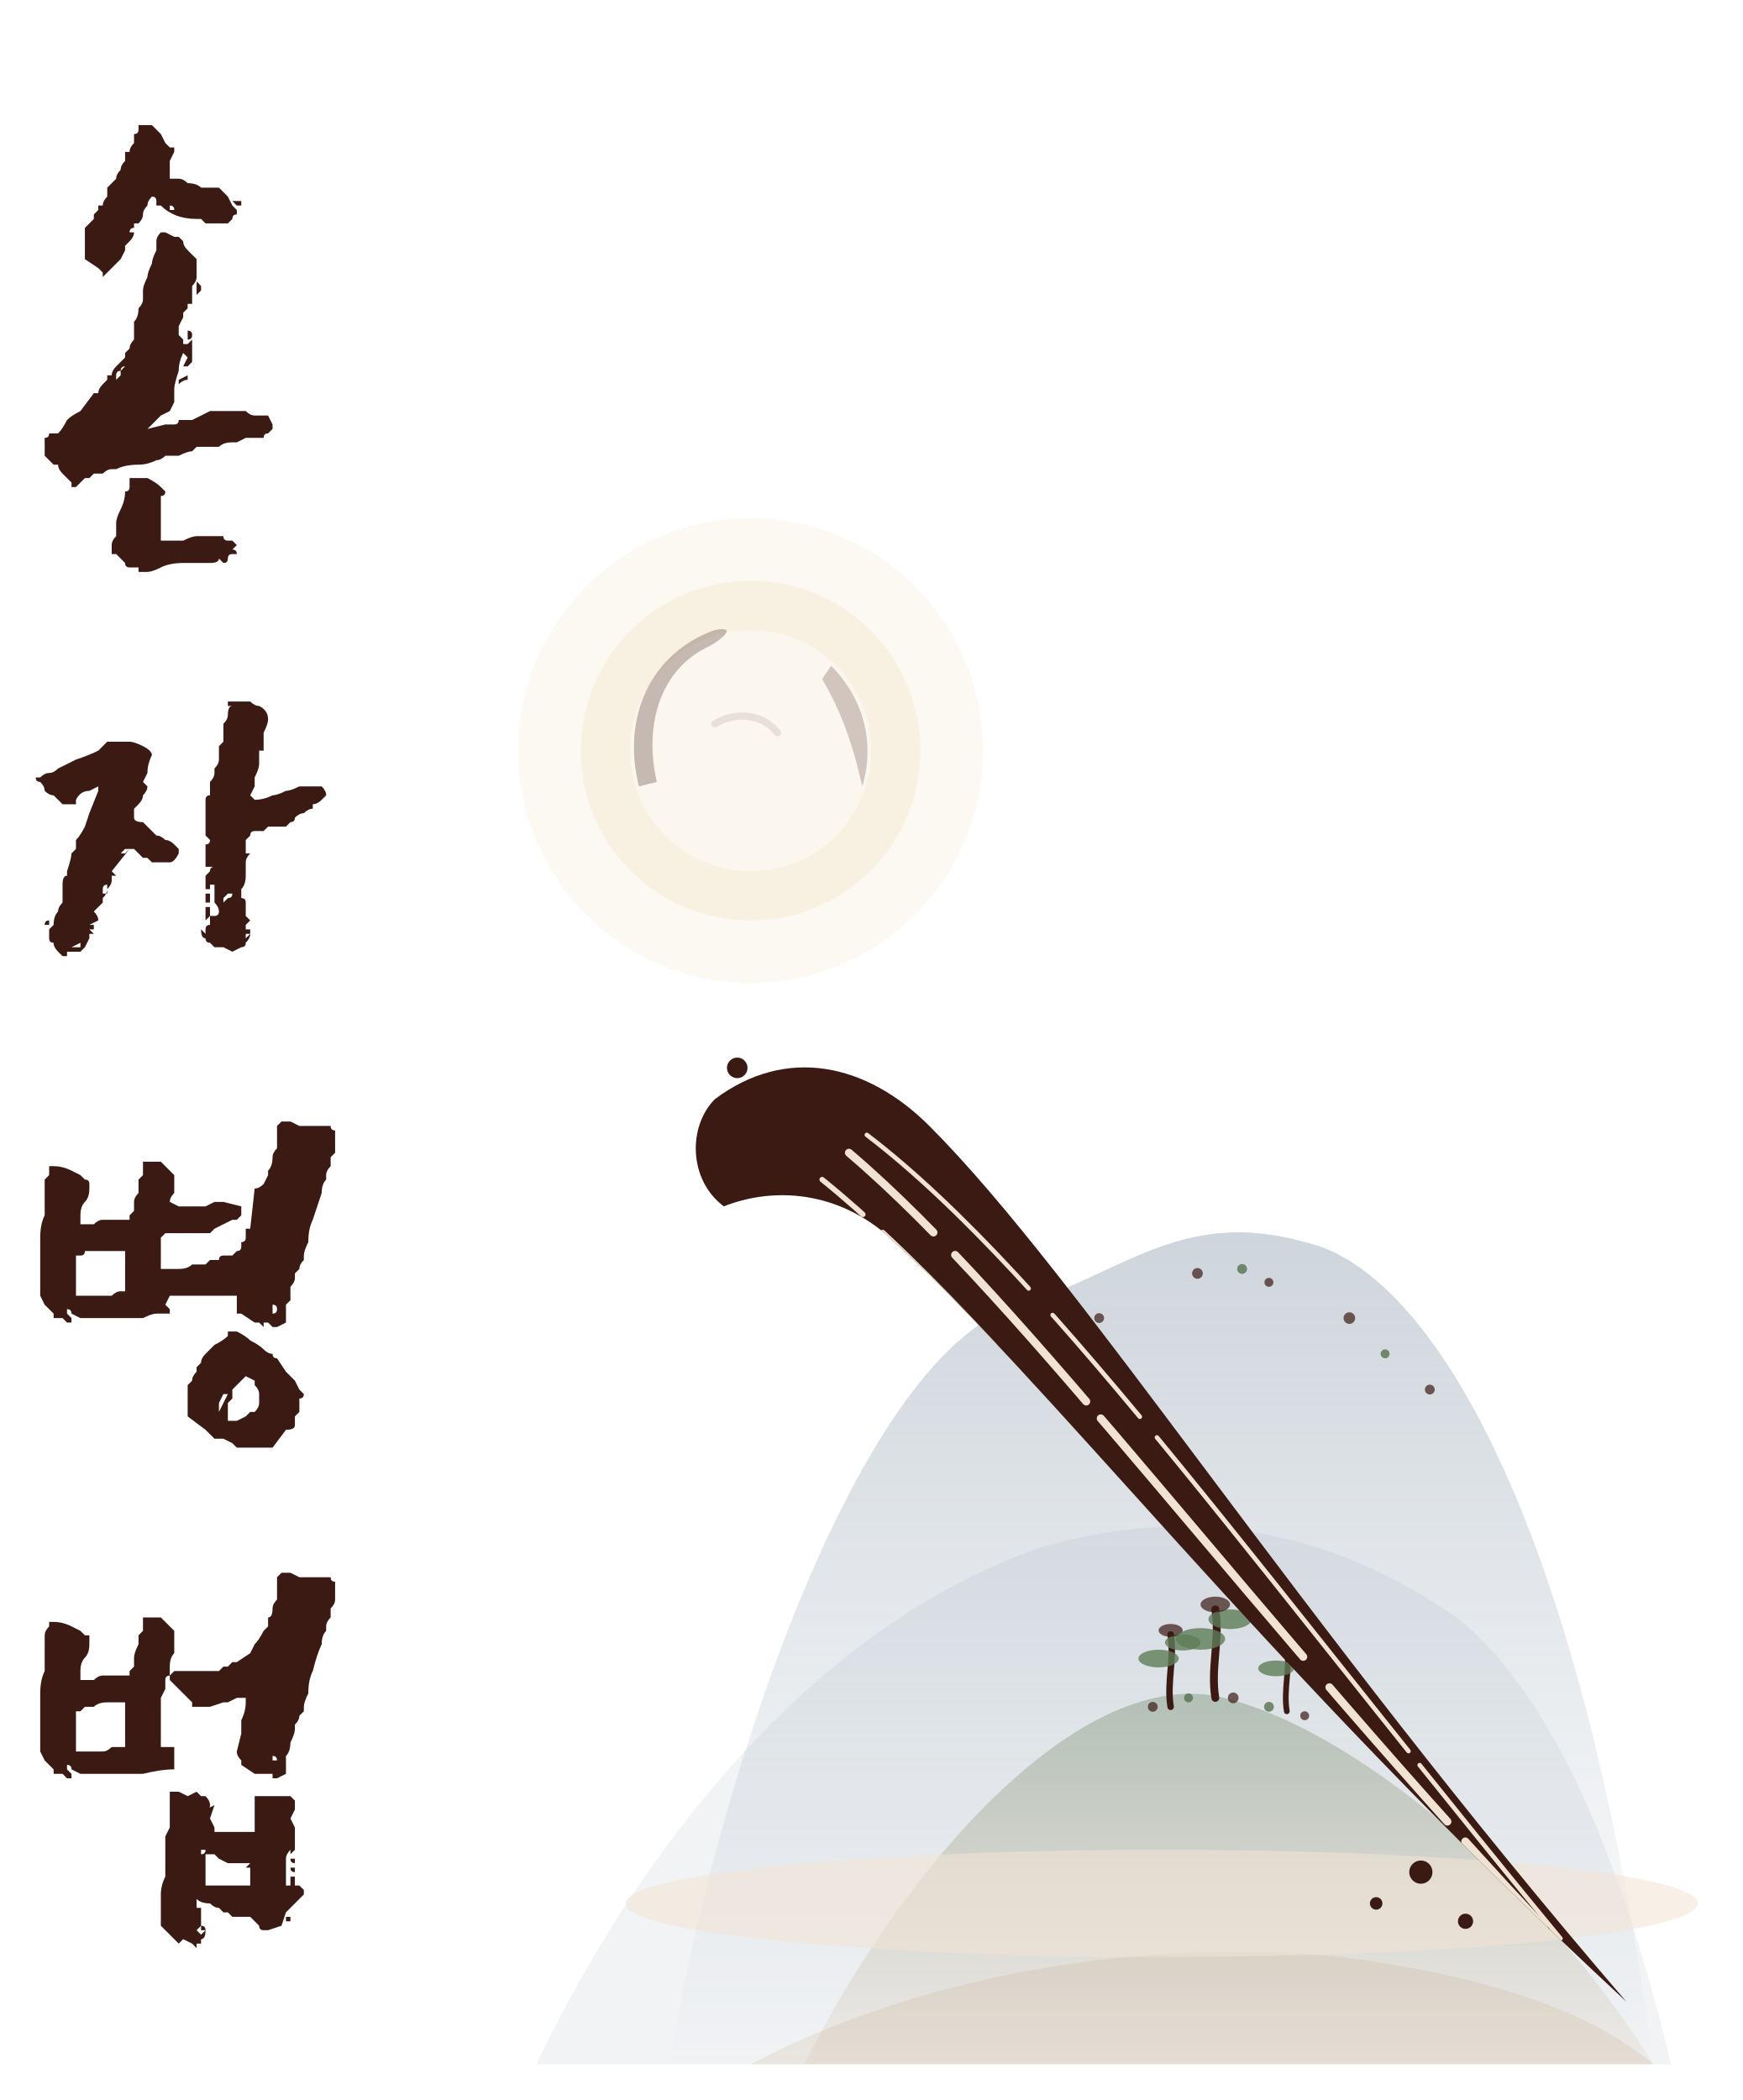
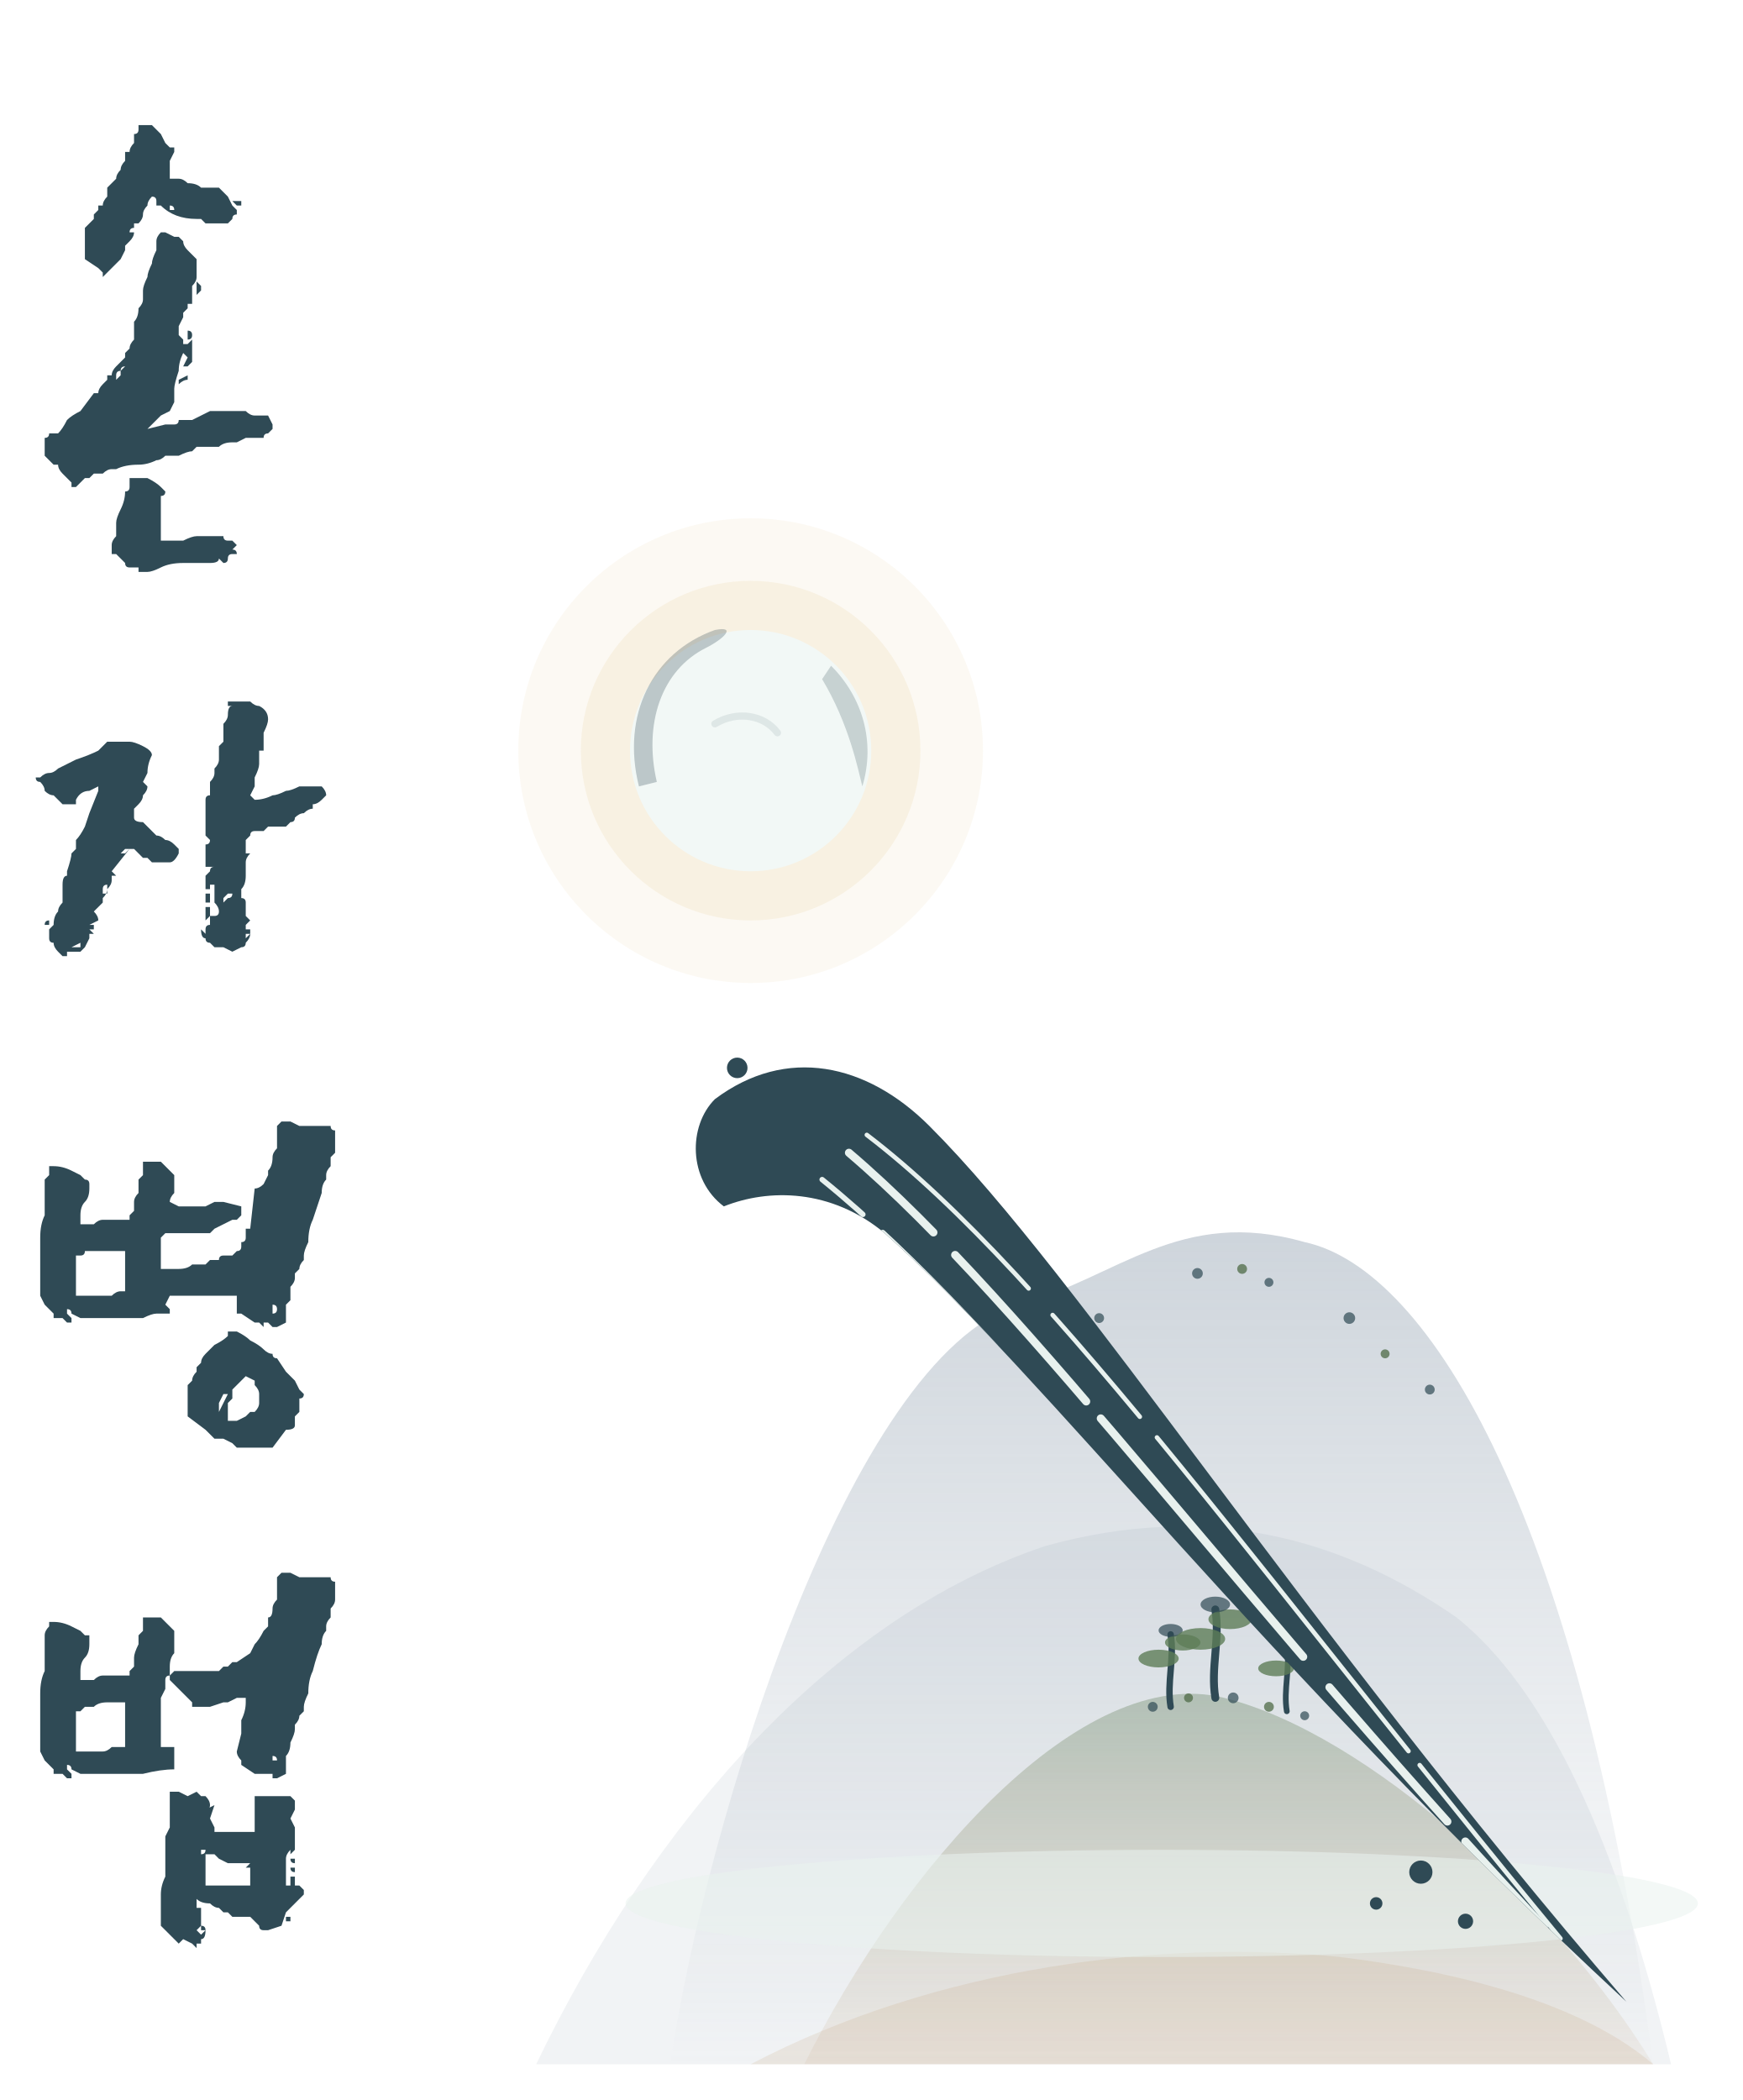
<svg xmlns="http://www.w3.org/2000/svg" viewBox="0 0 390 470" width="390" height="470">
  <defs>
    <linearGradient id="ink-w1" x1="0" y1="0" x2="0" y2="1">
      <stop offset="0" stop-color="#6F8397" stop-opacity=".34" />
      <stop offset="1" stop-color="#6F8397" stop-opacity="0" />
    </linearGradient>
    <linearGradient id="ink-w2" x1="0" y1="0" x2="0" y2="1">
      <stop offset="0" stop-color="#5E7D58" stop-opacity=".34" />
      <stop offset="1" stop-color="#B58856" stop-opacity=".08" />
    </linearGradient>
    <clipPath id="ink-stk">
      <path d="M10 34 C26 22 44 26 58 40 C92 74 140 150 214 236 C132 160 84 96 48 64 C36 54 22 54 12 58 C4 52 4 40 10 34 Z" />
    </clipPath>
  </defs>
  <g>
    <circle cx="168" cy="168" r="52" fill="#E3C47F" fill-opacity=".09" />
    <circle cx="168" cy="168" r="38" fill="#E3C47F" fill-opacity=".15" />
-     <circle cx="168" cy="168" r="27" fill="#FBF6EE" />
-     <path d="M143 176 C139 160 146 146 160 141 C165 140 162 143 158 145 C148 150 144 162 147 175 Z" fill="#3B1A14" fill-opacity=".28" />
-     <path d="M186 149 C193 156 196 166 193 176 C192 172 190 162 184 152 Z" fill="#3B1A14" fill-opacity=".22" />
-     <path d="M160 162 C165 159 171 160 174 164" fill="none" stroke="#3B1A14" stroke-opacity=".1" stroke-width="1.6" stroke-linecap="round" />
+     <circle cx="168" cy="168" r="27" fill="#F2F8F6" />
+     <path d="M143 176 C139 160 146 146 160 141 C165 140 162 143 158 145 C148 150 144 162 147 175 Z" fill="#2F4A55" fill-opacity=".28" />
+     <path d="M186 149 C193 156 196 166 193 176 C192 172 190 162 184 152 Z" fill="#2F4A55" fill-opacity=".22" />
+     <path d="M160 162 C165 159 171 160 174 164" fill="none" stroke="#2F4A55" stroke-opacity=".1" stroke-width="1.6" stroke-linecap="round" />
  </g>
  <g transform="translate(150 212) scale(1.0)">
    <path d="M-30 250 C-4 196 36 150 84 134 C120 124 150 132 176 150 C196 166 212 200 224 250 Z" fill="#6F8397" fill-opacity=".1" />
    <path d="M0 250 C8 196 40 92 78 80 C100 74 114 58 142 66 C170 72 204 128 220 250 Z" fill="url(#ink-w1)" />
    <path d="M30 250 C52 206 92 160 124 168 C156 176 198 214 220 250 Z" fill="url(#ink-w2)" />
    <path d="M18 250 C60 228 110 222 150 226 C182 230 206 238 220 250 Z" fill="#B58856" fill-opacity=".14" />
-     <g fill="#3B1A14">
+     <g fill="#2F4A55">
      <circle cx="82" cy="91" r="1.3" fill-opacity=".7" />
      <circle cx="96" cy="83" r="1.1" fill-opacity=".7" />
      <circle cx="118" cy="73" r="1.2" fill-opacity=".7" />
      <circle cx="134" cy="75" r="1" fill-opacity=".7" />
      <circle cx="152" cy="83" r="1.3" fill-opacity=".7" />
      <circle cx="170" cy="99" r="1.1" fill-opacity=".7" />
      <circle cx="108" cy="170" r="1.1" fill-opacity=".7" />
      <circle cx="126" cy="168" r="1.2" fill-opacity=".7" />
      <circle cx="142" cy="172" r="1" fill-opacity=".7" />
    </g>
    <g fill="#4F6B47">
      <circle cx="88" cy="87" r="1.2" fill-opacity=".75" />
      <circle cx="128" cy="72" r="1.1" fill-opacity=".75" />
      <circle cx="160" cy="91" r="1" fill-opacity=".75" />
      <circle cx="116" cy="168" r="1" fill-opacity=".75" />
      <circle cx="134" cy="170" r="1.1" fill-opacity=".75" />
    </g>
    <g transform="translate(112 170) scale(0.9)">
-       <path d="M0 0 C-1 -6 1 -12 0 -18" fill="none" stroke="#3B1A14" stroke-width="1.6" stroke-linecap="round" />
+       <path d="M0 0 C-1 -6 1 -12 0 -18" fill="none" stroke="#2F4A55" stroke-width="1.6" stroke-linecap="round" />
      <ellipse cx="-3" cy="-12" rx="5" ry="2.2" fill="#5E7D58" fill-opacity=".8" />
      <ellipse cx="3" cy="-16" rx="4.4" ry="2" fill="#5E7D58" fill-opacity=".8" />
-       <ellipse cx="0" cy="-19" rx="3" ry="1.6" fill="#3B1A14" fill-opacity=".7" />
+       <ellipse cx="0" cy="-19" rx="3" ry="1.6" fill="#2F4A55" fill-opacity=".7" />
    </g>
    <g transform="translate(122 168) scale(1.1)">
-       <path d="M0 0 C-1 -6 1 -12 0 -18" fill="none" stroke="#3B1A14" stroke-width="1.6" stroke-linecap="round" />
+       <path d="M0 0 C-1 -6 1 -12 0 -18" fill="none" stroke="#2F4A55" stroke-width="1.6" stroke-linecap="round" />
      <ellipse cx="-3" cy="-12" rx="5" ry="2.2" fill="#5E7D58" fill-opacity=".8" />
      <ellipse cx="3" cy="-16" rx="4.4" ry="2" fill="#5E7D58" fill-opacity=".8" />
-       <ellipse cx="0" cy="-19" rx="3" ry="1.6" fill="#3B1A14" fill-opacity=".7" />
+       <ellipse cx="0" cy="-19" rx="3" ry="1.6" fill="#2F4A55" fill-opacity=".7" />
    </g>
    <g transform="translate(138 171) scale(0.8)">
-       <path d="M0 0 C-1 -6 1 -12 0 -18" fill="none" stroke="#3B1A14" stroke-width="1.6" stroke-linecap="round" />
+       <path d="M0 0 C-1 -6 1 -12 0 -18" fill="none" stroke="#2F4A55" stroke-width="1.6" stroke-linecap="round" />
      <ellipse cx="-3" cy="-12" rx="5" ry="2.2" fill="#5E7D58" fill-opacity=".8" />
      <ellipse cx="3" cy="-16" rx="4.4" ry="2" fill="#5E7D58" fill-opacity=".8" />
-       <ellipse cx="0" cy="-19" rx="3" ry="1.6" fill="#3B1A14" fill-opacity=".7" />
+       <ellipse cx="0" cy="-19" rx="3" ry="1.6" fill="#2F4A55" fill-opacity=".7" />
    </g>
-     <ellipse cx="110" cy="214" rx="120" ry="12" fill="#F1E3D3" fill-opacity=".55" />
-     <path d="M10 34 C26 22 44 26 58 40 C92 74 140 150 214 236 C132 160 84 96 48 64 C36 54 22 54 12 58 C4 52 4 40 10 34 Z" fill="#3B1A14" />
-     <g clip-path="url(#ink-stk)" fill="none" stroke="#F1E3D3" stroke-linecap="round">
+     <ellipse cx="110" cy="214" rx="120" ry="12" fill="#E8F1EE" fill-opacity=".55" />
+     <path d="M10 34 C26 22 44 26 58 40 C92 74 140 150 214 236 C132 160 84 96 48 64 C36 54 22 54 12 58 C4 52 4 40 10 34 Z" fill="#2F4A55" />
+     <g clip-path="url(#ink-stk)" fill="none" stroke="#E8F1EE" stroke-linecap="round">
      <path d="M40 46 C80 80 130 150 200 224" stroke-width="1.8" stroke-dasharray="26 7 44 5 70 9 40 6" />
      <path d="M34 52 C76 86 122 150 186 214" stroke-width="1.2" stroke-dasharray="12 6 36 5 60 12" />
      <path d="M44 42 C86 74 136 146 206 230" stroke-width="1" stroke-dasharray="50 8 30 6 90 4" />
    </g>
-     <g fill="#3B1A14">
+     <g fill="#2F4A55">
      <circle cx="15" cy="27" r="2.3" />
      <circle cx="168" cy="207" r="2.6" />
      <circle cx="178" cy="218" r="1.7" />
      <circle cx="158" cy="214" r="1.4" />
    </g>
  </g>
-   <g fill="#3B1A14">
+   <g fill="#2F4A55">
    <path d="M10 99Q10 99 10 98Q11 98 11 97L12 97H13Q14 96 15 94Q16 93 18 92L21 88Q21 88 22 88Q22 87 23 86Q23 86 24 85Q24 85 24 84Q24 84 25 84Q25 83 26 82L28 80L28 79Q29 78 29 78Q29 77 30 76Q30 75 30 75Q30 74 30 74Q30 73 30 72Q31 71 31 69Q32 68 32 67Q32 65 32 65Q32 64 33 62Q33 61 34 59Q34 58 35 56Q35 55 35 54V54Q35 53 36 52Q36 52 37 52Q37 52 39 53Q40 53 40 53L41 54Q41 55 42 56Q43 57 44 58V61L44 62Q44 63 43 64Q43 65 43 65V68L42 68V68Q42 68 42 69L41 70V71L40 73V75Q40 75 41 76L41 77H42L43 76V81L42 82H41L42 80L41 79Q40 81 40 83Q39 86 39 87L39 90L38 92Q38 92 36 93L35 94L34 95L33 96L37 95H38Q38 95 39 95Q40 95 40 94Q41 94 42 94Q43 94 43 94L47 92H53Q54 92 55 92Q56 93 57 93Q58 93 59 93Q60 93 60 93L61 95V96Q61 96 60 97Q59 97 59 98L58 98Q58 98 57 98Q56 98 55 98L53 99Q53 99 52 99Q50 99 49 100Q47 100 46 100Q44 100 44 100Q44 100 43 101Q42 101 40 102Q39 102 37 102Q36 103 35 103Q33 104 31 104Q28 104 26 105Q26 105 25 105Q24 105 23 106Q22 106 21 106Q20 107 20 107L19 107Q18 108 17 109H16L16 108Q15 107 14 106Q13 105 13 104L12 104L10 102ZM19 54Q19 54 19 53Q19 53 19 52L19 51L21 49L21 48L22 47Q22 47 22 46L23 46Q23 45 24 44Q24 42 24 42L25 41Q25 41 26 40Q26 39 27 38Q27 37 28 36Q28 35 28 34Q28 34 29 34Q29 33 30 32Q30 31 30 30Q31 30 31 29V28Q32 28 32 28Q33 28 34 28L36 30L37 32L38 33Q38 33 39 33Q39 34 39 34L38 36V40Q39 40 40 40Q41 40 42 41Q44 41 45 42Q46 42 47 42Q48 42 49 42Q50 43 51 44Q51 44 51 44L52 46L53 47L53 48Q52 48 52 49Q52 49 52 49L51 50H50V50H47Q47 50 46 50Q46 50 45 49L44 49Q39 49 36 46L35 46Q35 46 35 45Q35 44 34 44H34Q33 45 33 46Q32 47 32 48Q32 49 31 50Q31 50 30 50L30 51L30 52Q30 52 30 52Q30 53 29 54Q29 54 28 55Q28 56 28 56Q28 56 27 58Q26 59 25 60L23 62Q23 61 23 61Q23 61 22 60L19 58L19 56Q19 56 19 56Q19 55 19 55ZM31 128Q31 128 31 127Q30 127 29 127Q28 127 28 126Q28 126 27 125Q27 125 26 124Q25 124 25 124Q25 124 25 124Q25 124 25 124L25 122Q25 122 25 122Q25 122 25 122Q25 121 26 120Q26 118 26 117Q26 117 26 117Q26 116 27 114Q28 112 28 110Q29 110 29 109Q29 108 29 107H33Q35 108 36 109Q37 110 37 110V110V110Q37 111 36 111Q36 112 36 113Q36 114 36 115Q36 116 36 116Q36 116 36 117Q36 118 36 118Q36 119 36 120Q36 120 36 121Q39 121 41 121Q43 120 44 120Q45 120 46 120Q48 120 49 120Q49 120 50 120Q50 121 51 121Q52 121 52 121Q53 122 53 122Q52 123 52 123Q53 123 53 124Q52 124 52 124Q51 124 51 125Q51 125 51 125Q51 126 50 126L49 125Q49 126 47 126H46Q45 126 44 126Q42 126 41 126Q38 126 36 127Q34 128 33 128Q33 128 32 128Q31 128 31 128ZM28 82Q27 82 27 83Q26 83 26 84V85L27 84Q27 84 27 83L28 82ZM42 84Q42 85 42 85Q41 85 40 86V85L42 84ZM44 66V65Q44 64 44 64Q44 64 44 63L45 64V65ZM54 45Q54 45 54 46Q54 46 54 46H53L52 45ZM42 74Q43 74 43 75Q43 76 42 76Q42 76 42 75Q42 74 42 74ZM38 46Q38 46 38 47Q38 47 38 47Q39 47 39 47Q39 47 39 47Q39 47 39 47Q39 46 38 46ZM30 51Q29 51 29 52Q29 52 30 52Q30 52 30 52Q30 51 30 51Z" />
    <path d="M11 209Q11 209 11 209Q11 209 11 208Q11 208 12 207Q12 205 13 204Q13 203 14 202Q14 200 14 200Q14 199 14 198Q14 196 15 196Q15 196 15 195Q15 195 15 195Q16 192 16 191Q17 190 17 190Q17 189 17 188Q18 187 19 185L20 182L22 177V176Q22 176 20 177Q18 177 17 179Q17 180 17 180Q17 180 16 180Q16 180 15 180Q15 180 15 180Q14 180 14 180H14Q13 179 12 178Q11 178 10 177Q10 176 9 175Q8 175 8 174Q8 174 9 174Q10 173 11 173Q12 173 13 172Q15 171 17 170Q20 169 22 168Q23 167 24 166Q24 166 25 166Q26 166 27 166Q28 166 28 166Q28 166 28 166V166Q28 166 28 166Q28 166 29 166Q30 166 32 167Q34 168 34 169Q33 171 33 173Q32 175 32 175Q32 175 33 176Q33 177 32 178Q32 179 31 180Q31 180 30 181Q30 182 30 183Q30 184 32 184Q33 185 34 186Q34 186 35 187Q36 187 37 188Q38 188 39 189Q40 190 40 190V190V190Q40 191 40 191Q39 191 39 191H40H40Q39 193 38 193Q37 193 36 193Q35 193 35 193Q35 193 34 193Q34 193 33 192Q33 192 32 192Q31 191 31 191Q30 190 30 190H30H29L25 195Q25 195 25 195Q26 196 26 196H26Q25 196 25 196Q25 197 25 197Q25 198 24 199Q24 200 23 201V202Q23 202 22 203Q21 204 21 204Q22 205 22 206L20 207V207Q20 207 21 207Q21 207 21 208Q21 208 20 208Q20 208 20 208Q21 209 21 209Q21 209 20 209Q20 209 20 210L19 212L20 212Q20 212 19 212Q19 212 18 213L18 213Q17 213 16 213Q16 213 16 213H15V212Q15 213 15 213Q15 214 15 214Q15 214 16 214Q16 214 15 214Q15 214 15 214Q15 214 14 214Q14 214 13 213Q12 212 12 211Q11 211 11 210Q11 209 11 209ZM46 209 46 208Q46 207 47 207Q47 206 47 205H48Q49 205 49 204Q49 203 48 202Q48 200 48 199Q48 198 48 198Q47 198 47 198Q47 198 47 198L47 199Q47 199 46 199Q46 199 46 199L46 199V197H46L46 196Q46 196 46 196Q46 196 46 196Q47 195 47 195Q47 194 48 194Q48 194 47 194Q47 194 46 194Q46 194 46 194Q46 194 46 193L46 193Q46 193 46 192Q46 192 46 191Q46 190 46 190Q46 189 46 189Q47 189 47 188Q47 188 47 188Q47 188 46 187V181Q46 182 46 183V179Q46 179 46 179Q46 178 47 178Q47 176 47 175Q48 174 48 173Q48 172 48 172Q49 171 49 170Q49 170 49 169Q49 168 49 168Q49 167 49 167Q50 166 50 166Q50 166 50 166Q50 165 50 165V165Q50 165 50 164Q50 163 50 162Q51 161 51 160Q51 158 52 158L51 158Q51 158 51 158Q51 157 51 157Q52 157 52 157V157Q52 157 53 157Q54 157 56 157Q57 158 58 158Q60 159 60 161Q60 162 59 164Q59 166 59 168Q58 168 58 168Q58 168 58 169Q58 170 58 171Q58 172 57 174Q57 174 57 174Q57 174 57 174Q57 174 57 174Q57 175 57 176Q57 176 56 178L57 179Q59 179 61 178Q62 178 64 177Q65 177 67 176Q68 176 70 176Q72 176 72 176Q73 177 73 178Q73 178 73 178Q72 179 72 179Q71 180 70 180Q70 181 70 181Q69 181 68 182Q67 182 66 183Q66 184 65 184Q64 185 64 185Q63 185 62 185Q62 185 60 185Q60 185 59 186Q58 186 58 186V186Q58 186 57 186Q57 186 57 186Q56 186 56 187Q55 188 55 188Q55 189 55 189Q55 190 55 190Q55 191 55 191Q55 191 56 191Q55 192 55 193Q55 194 55 195Q55 196 55 196Q55 196 55 196Q55 198 54 199Q54 199 54 200H54Q54 200 54 201Q55 201 55 202Q55 204 55 204L55 205H55Q55 205 56 206Q56 206 55 207Q55 208 55 208L56 208Q56 208 56 209Q56 209 56 209Q56 210 55 211Q55 212 54 212L52 213L50 212Q49 212 48 212Q47 211 47 211Q46 211 46 210Q45 210 45 208ZM46 201Q46 200 46 200Q47 200 47 200L47 200L47 201Q47 201 47 202V202V202Q46 202 46 202Q46 201 46 201ZM50 200Q50 200 50 200Q50 201 50 201V202Q50 202 51 201Q52 201 52 200H51Q51 200 51 200Q51 200 50 201ZM23 200Q23 200 24 200Q24 199 24 198V198Q24 198 24 198Q24 198 24 198Q23 198 23 199Q23 200 23 200ZM46 203H47Q47 204 47 205Q47 205 46 206L46 206ZM29 190Q28 190 28 190Q28 190 28 190Q28 190 28 190Q27 191 27 191H28Q28 191 28 191Q28 191 28 191Q29 190 29 190ZM16 212 18 212 18 211ZM17 214Q17 214 17 215V214ZM56 209Q55 209 55 209Q55 209 55 209V210ZM50 199Q50 198 50 198V198H50ZM22 201Q22 201 22 201L22 201H22ZM11 207Q11 207 11 207H10Q10 206 11 206ZM50 203H50V203H50ZM27 190H28V190ZM25 196H25V196Z" />
    <path d="M9 282 9 277Q9 274 10 272Q10 270 10 269V267Q10 267 10 266Q10 265 10 264Q10 264 11 263Q11 262 11 261L12 261H12Q14 261 16 262Q18 263 18 263L19 264Q19 264 19 264Q20 264 20 265L20 265L20 266Q20 268 19 269Q18 270 18 272V273L18 274H19Q19 274 21 274Q22 273 23 273H27L28 273Q28 273 28 273Q29 273 29 273L29 272Q29 272 30 271Q30 270 30 269Q30 268 31 267Q31 266 31 265Q31 265 31 264Q31 264 32 263Q32 262 32 261Q32 260 32 260L33 260L35 260H36L37 261L39 263V264Q39 266 39 267Q38 268 38 269L40 270Q40 270 40 270H46L48 269Q48 269 49 269Q49 269 50 269L54 270L54 272Q54 272 53 273Q52 273 52 273L50 274Q50 274 48 275Q47 276 47 276Q46 276 46 276Q45 276 44 276Q43 276 42 276Q41 276 41 276H38Q38 276 37 276Q36 277 36 277Q36 278 36 278V284H39Q39 284 40 284Q42 284 43 283Q44 283 46 283Q47 282 47 282Q47 282 48 282L49 282Q49 281 50 281Q51 281 52 281Q52 281 53 280Q54 280 54 279Q54 279 54 278Q55 278 55 277Q55 276 55 275Q55 275 56 275L57 266Q58 266 59 265L60 263Q60 263 60 262Q61 261 61 259Q61 258 62 257Q62 256 62 255V252L63 251H65L67 252H73Q73 252 74 252Q74 253 75 253L75 254V255L75 256Q75 257 75 258Q75 258 74 259Q74 260 74 261Q73 262 73 263Q73 264 73 264Q72 265 72 267Q71 270 70 273Q69 275 69 278Q68 280 68 281Q68 281 68 282Q67 283 67 284Q67 284 66 285Q66 286 66 286Q66 287 65 288Q65 289 65 290Q65 290 65 291Q65 291 64 292L64 294V296L62 297L61 297Q61 297 61 297Q60 296 60 296H59Q59 297 59 297Q59 297 58 296Q58 296 57 296H57L54 294Q54 294 54 294Q53 294 53 294L53 289L53 290Q52 290 52 290Q51 290 50 290Q48 290 48 290Q47 290 46 290H38L38 290L37 292L38 293V294L37 294Q37 294 35 294Q34 294 32 295Q30 295 28 295Q26 295 24 295L22 295L20 295L18 295L16 294Q16 294 16 294Q16 293 15 293V294L16 295V296H15L14 295H12L12 294L10 292L9 290ZM42 312 42 311Q42 311 42 310Q42 310 42 310Q42 310 43 309Q43 308 44 307Q44 306 44 306Q45 305 45 305Q45 304 46 303L46 303Q47 302 48 301Q50 300 51 299L51 298H53Q55 299 56 300Q58 301 59 302Q60 303 61 303Q61 304 62 304L64 307L66 309L67 311L68 312V312Q68 313 67 313Q67 314 67 314L67 316L66 317Q66 318 66 319Q66 320 64 320L61 324H59L58 324L57 324H53L52 323Q52 323 50 322Q48 322 48 322L46 320L42 317L42 316ZM17 288Q17 288 17 289Q17 289 17 290H22Q22 290 23 290Q24 290 25 290Q26 289 27 289Q28 289 28 289L28 284L28 280H24Q22 280 21 280Q20 280 19 280Q19 281 18 281Q18 281 17 281Q17 282 17 283Q17 284 17 285ZM51 318H53L55 317Q55 317 56 316L57 316Q58 315 58 314Q58 313 58 312V312Q58 311 57 310Q57 310 57 309L55 308Q55 308 54 309Q53 310 53 310L53 310Q53 310 52 311Q52 312 52 313Q51 314 51 314Q51 315 51 316V317ZM50 312 49 314V316L51 312ZM61 292Q61 292 61 292Q61 293 61 293Q61 294 61 294Q62 294 62 293Q62 292 61 292Z" />
    <path d="M9 384 9 379Q9 376 10 374Q10 372 10 371V369Q10 369 10 368Q10 367 10 366Q10 365 11 364Q11 364 11 363L12 363H12Q14 363 16 364Q18 365 18 365L19 366Q19 366 19 366Q20 366 20 366L20 367L20 368Q20 370 19 371Q18 372 18 374V375L18 376H19Q19 376 21 376Q22 375 23 375H27L28 375Q28 375 28 375Q29 375 29 375L29 374Q29 374 30 373Q30 372 30 371Q30 370 31 368Q31 368 31 367Q31 367 31 366Q31 366 32 365Q32 364 32 363Q32 362 32 362L33 362L35 362H36L37 363L39 365V366Q39 368 39 370Q38 371 38 373L38 375Q37 375 37 376Q37 377 37 378L36 380Q36 380 36 382Q36 383 36 385Q36 387 36 388Q36 390 36 391H38L39 391L39 392L39 394L39 395V396L39 396Q36 396 32 397Q28 397 24 397L22 397L20 397L18 397L16 396Q16 396 16 396Q16 395 15 395V396L16 397V398H15L14 397H12L12 396L10 394L9 392ZM40 435 37 432 37 432 36 431Q36 430 36 429V429Q36 428 36 427Q36 425 36 424Q36 422 37 420Q37 419 37 418V417Q37 417 37 415Q37 414 37 414V411Q37 411 38 409Q38 408 38 408V401L40 401L42 402L44 401H44Q44 401 45 402L46 402Q47 403 47 404Q47 405 46 405L48 404L47 407L48 409L48 410Q49 410 49 410Q50 410 51 410L52 410H57Q57 410 57 409Q57 408 57 408L57 405V402Q57 402 58 402Q59 402 60 402L63 402L64 402Q64 402 65 402Q66 403 66 403V405L65 407L66 409Q66 410 66 412Q66 413 66 414L65 415L65 413Q65 414 65 414Q64 415 64 416V422L65 422V420L66 420L66 422H67L68 423V424L67 425L65 427L64 428L63 431L60 432L59 432Q58 432 58 431Q58 431 57 430Q57 430 56 429Q56 429 56 429H52L51 428Q51 428 51 428Q50 428 50 428L49 427Q48 427 47 426Q45 426 44 425L44 427H45V428L45 429H45V430Q45 430 45 431Q44 432 44 432L45 433L46 432Q46 434 45 434Q45 435 45 435Q45 435 44 435Q44 436 44 436L43 435L41 434ZM62 398 61 398Q61 398 61 397Q60 397 60 397H59Q59 397 59 397Q59 397 58 397Q58 397 57 397H57L54 395Q54 395 54 394Q53 393 53 392L54 388Q54 386 54 385Q55 383 55 381V380L53 380Q51 381 51 381Q50 381 50 381L47 382Q46 382 46 382Q45 382 45 382Q44 382 43 382L43 381Q42 380 42 380L38 376V375L39 374H43Q43 374 43 374Q44 374 44 374L46 374L46 374Q47 374 48 374Q49 374 49 374L50 373Q51 373 51 373L52 372Q52 372 53 372L56 370Q57 368 57 368Q58 367 59 365L60 364Q60 364 60 362Q61 362 61 360Q61 359 62 358Q62 356 62 356V353L63 352H65L67 353H73Q73 353 74 353Q74 354 75 354L75 355V356L75 357Q75 358 75 358Q75 359 74 360Q74 361 74 362Q73 363 73 364Q73 364 73 365Q72 366 72 368Q71 370 70 374Q69 376 69 379Q68 381 68 382Q68 382 68 383Q67 384 67 384Q67 385 66 386Q66 387 66 387Q66 388 65 390Q65 392 64 393L64 395V397ZM17 390Q17 390 17 391Q17 391 17 392H22Q22 392 23 392Q24 392 25 391Q26 391 27 391Q28 391 28 391L28 386L28 381H24Q22 381 21 382Q20 382 19 382Q19 382 18 383Q18 383 17 383Q17 383 17 385Q17 386 17 387ZM46 415Q46 416 46 417Q46 419 46 419V422L47 422H49L51 422H56L56 420L56 420Q56 419 56 418L55 418L56 417V417H51L49 416L48 415ZM61 393Q61 393 61 393Q61 393 61 394Q61 394 61 394Q62 394 62 394Q62 393 61 393ZM65 429 65 430H64V429L65 429ZM45 431Q46 431 46 432Q46 432 45 432Q45 432 45 432Q45 431 45 431ZM66 418Q66 418 66 418Q66 419 66 419Q65 419 65 418Q65 418 66 418ZM45 414Q45 414 45 414Q45 415 45 415Q46 415 46 414Q46 414 45 414ZM45 417Q45 417 45 417Q45 417 45 417Q46 417 46 417Q46 417 45 417ZM66 416Q66 416 66 416Q66 417 66 417Q65 417 65 416Q65 416 66 416Z" />
  </g>
</svg>
